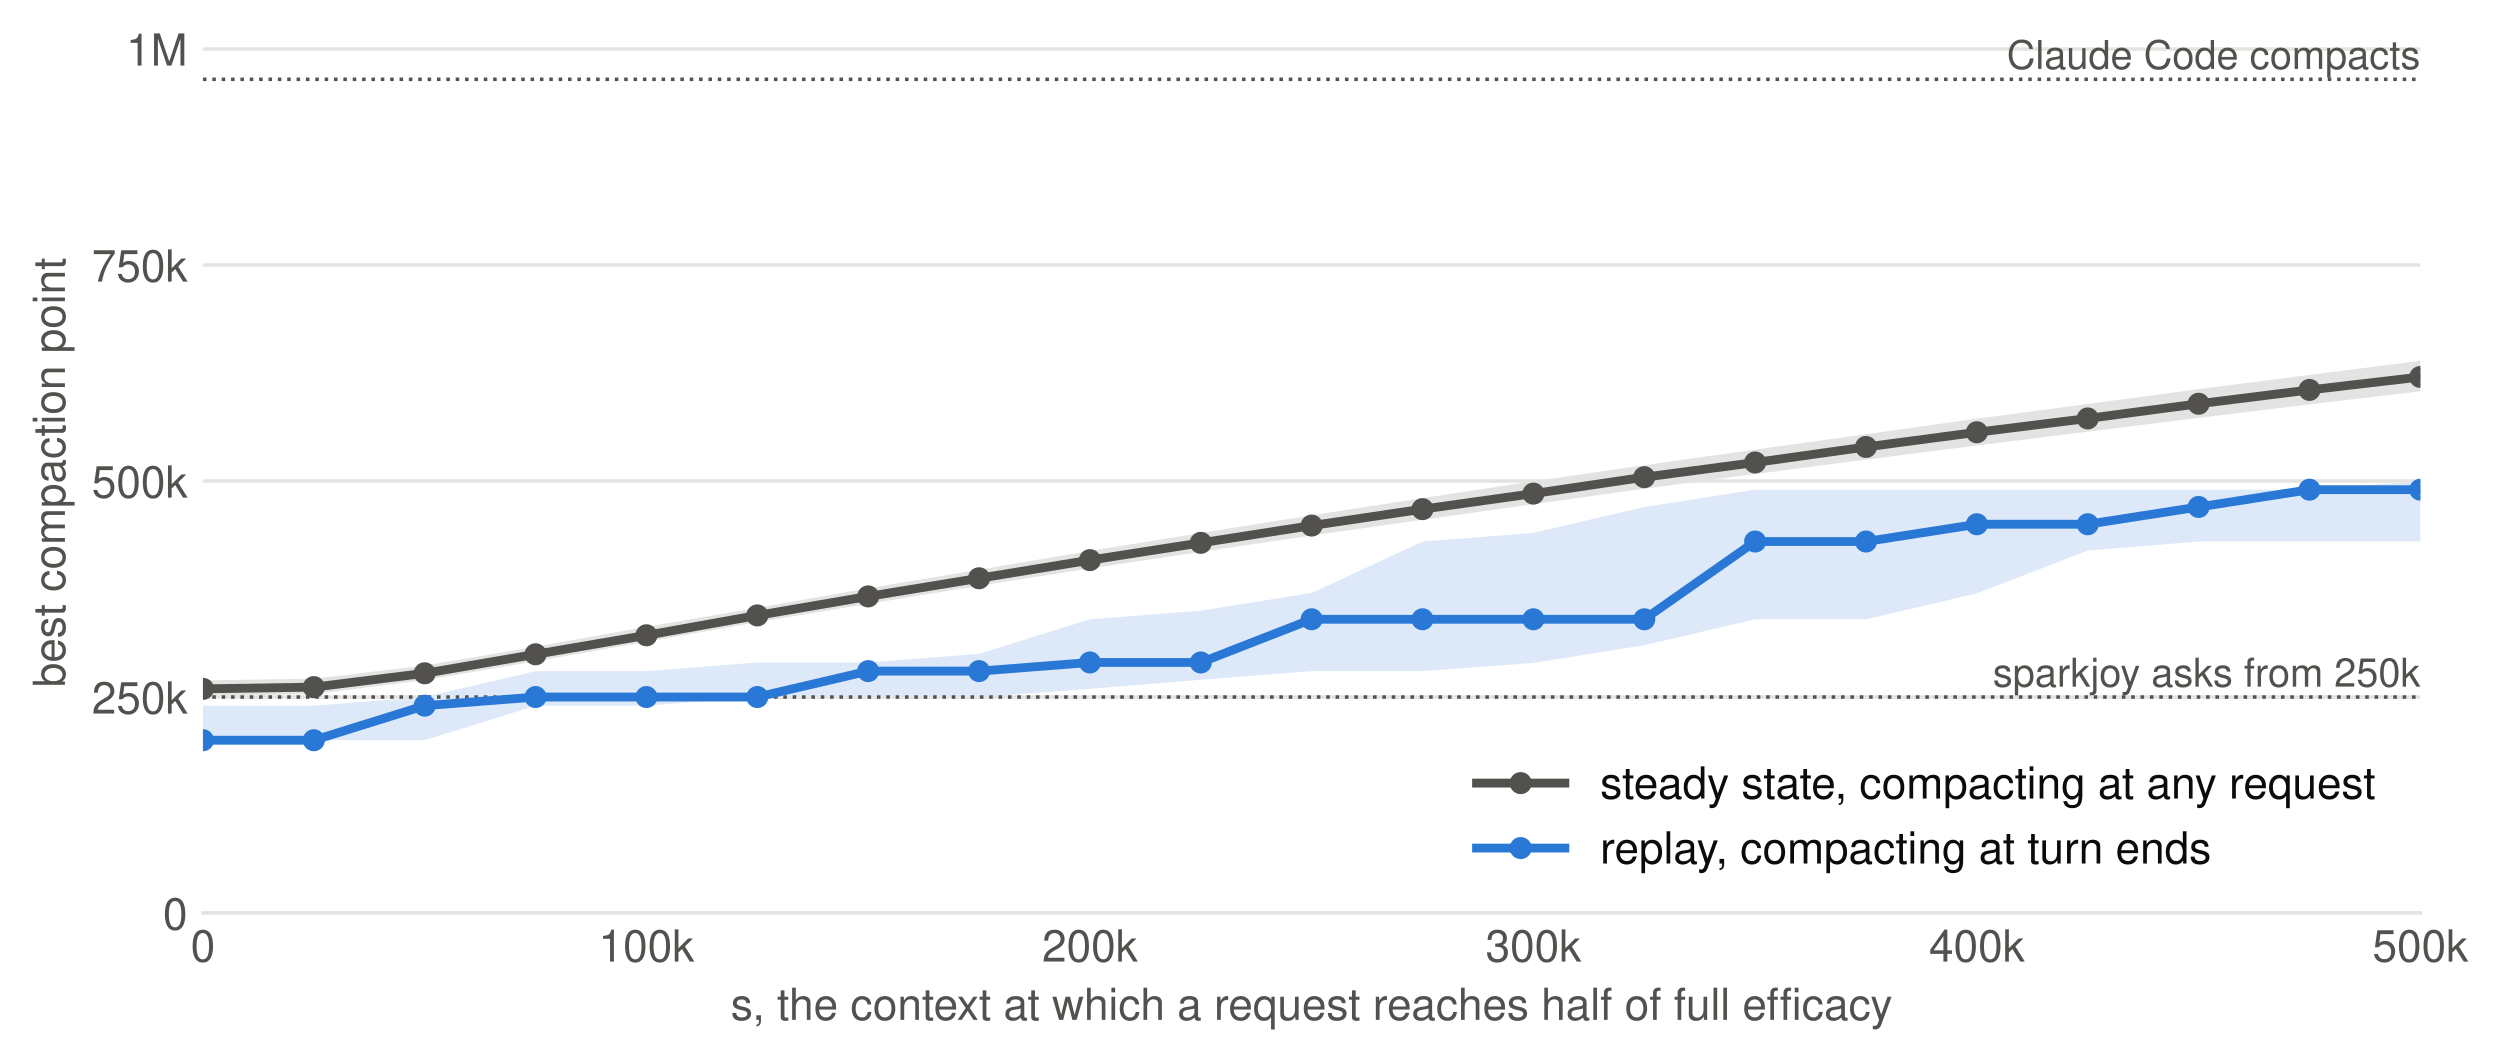
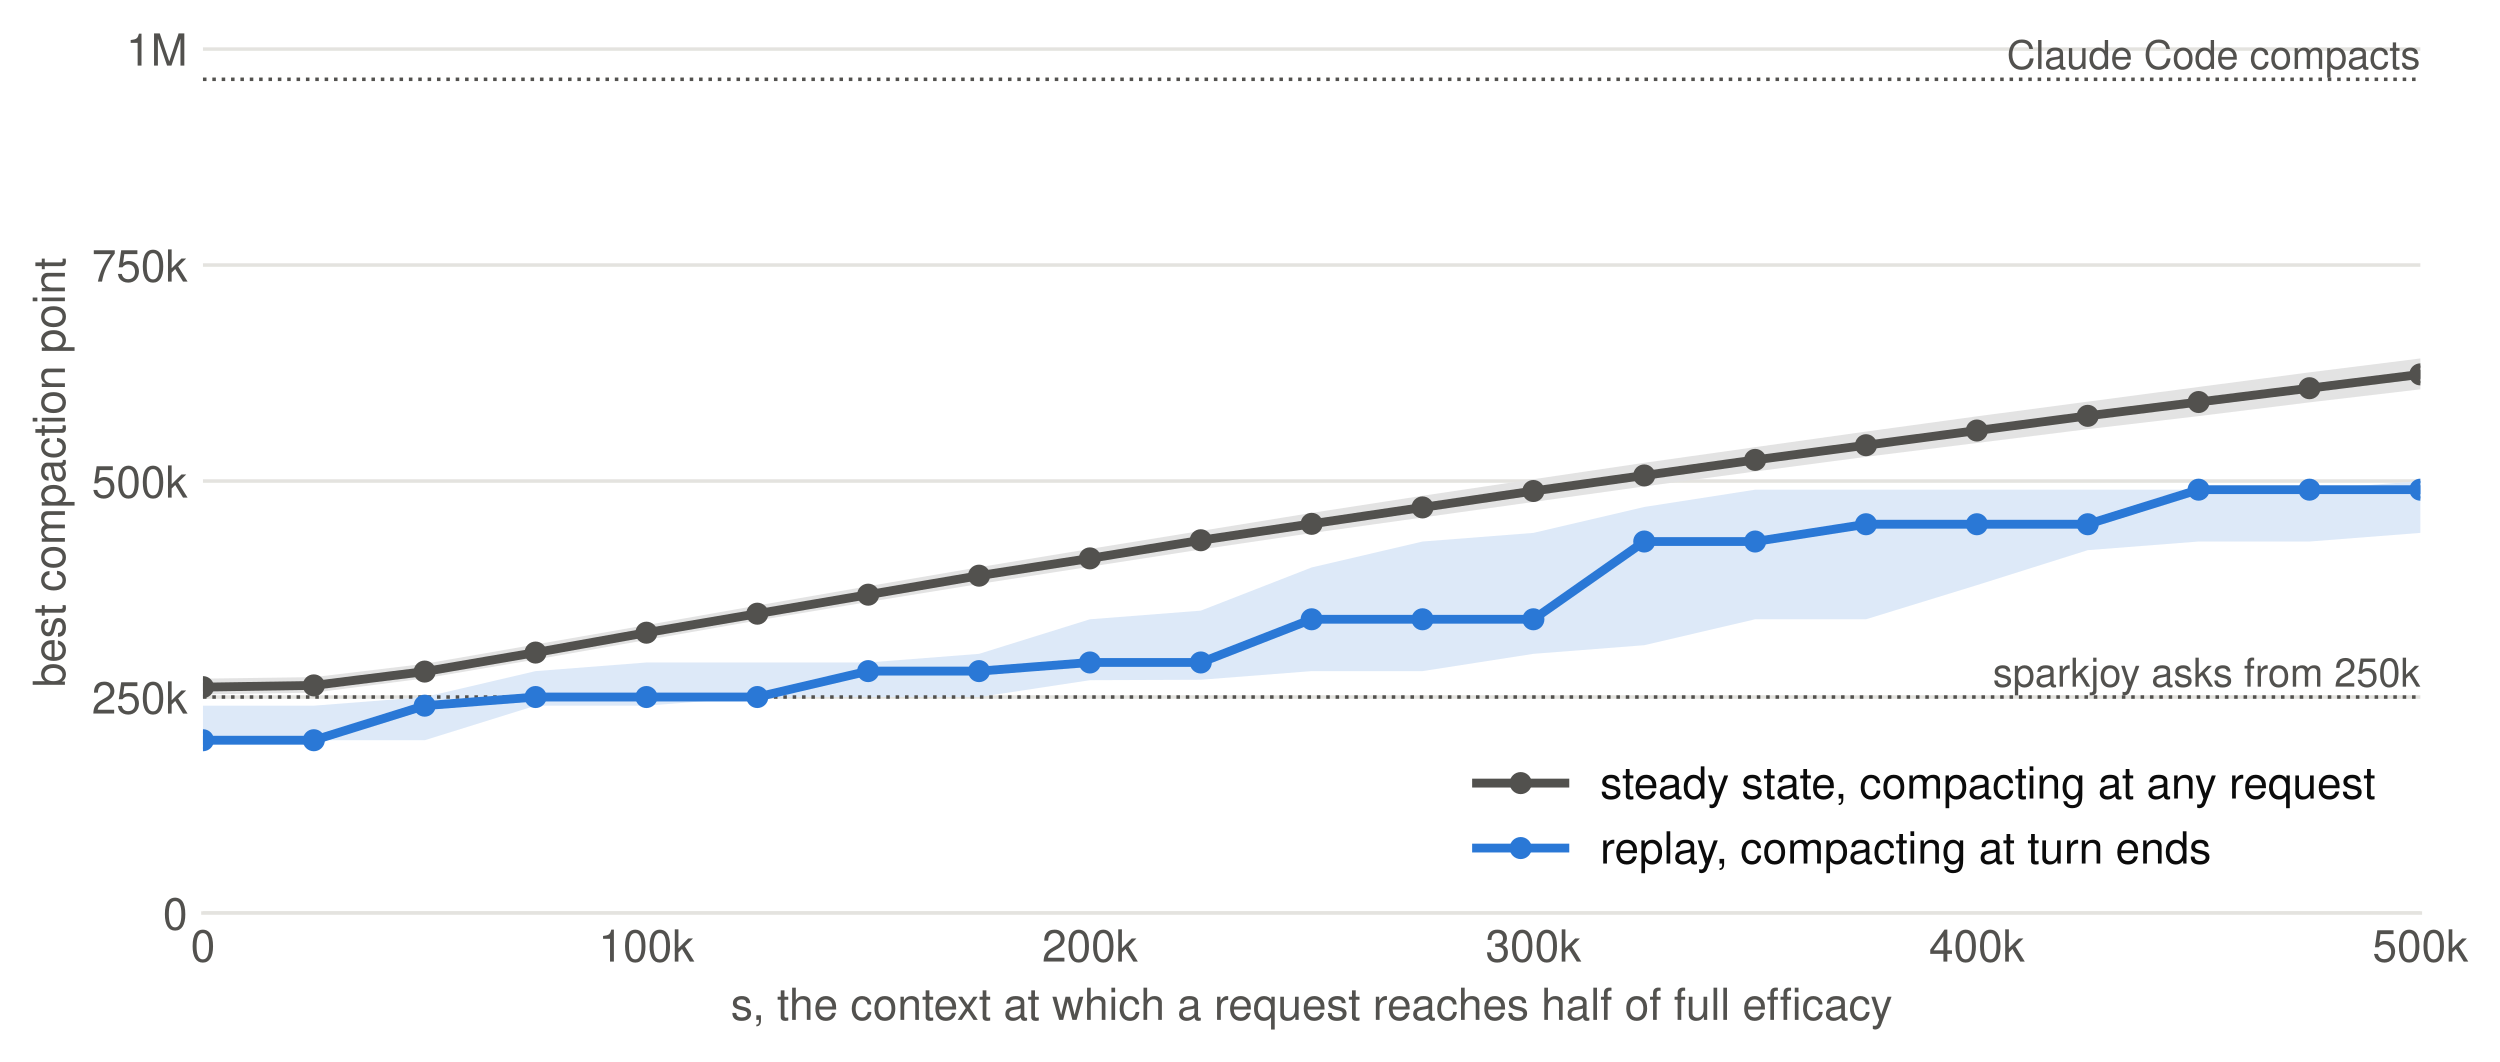
<svg xmlns="http://www.w3.org/2000/svg" xmlns:xlink="http://www.w3.org/1999/xlink" width="566.209pt" height="240.327pt" viewBox="0 0 566.209 240.327" version="1.1">
  <defs>
    <style type="text/css">*{stroke-linejoin: round; stroke-linecap: butt}</style>
  </defs>
  <g id="figure_1">
    <g id="patch_1">
      <path d="M 0 240.327  L 566.209 240.327  L 566.209 0  L 0 0  L 0 240.327  z " style="fill: none" />
    </g>
    <g id="axes_1">
      <g id="patch_2">
        <path d="M 45.967 206.784  L 548.167 206.784  L 548.167 7.2  L 45.967 7.2  L 45.967 206.784  z " style="fill: none" />
      </g>
      <g id="matplotlib.axis_1">
        <g id="xtick_1">
          <g id="line2d_1" />
          <g id="text_1">
            <text style="font-size: 10px; font-family: 'Helvetica', 'Arial', 'DejaVu Sans'; text-anchor: middle; fill: #52514e" x="45.967" y="217.784" transform="rotate(-0 45.96719 217.784)">0</text>
          </g>
        </g>
        <g id="xtick_2">
          <g id="line2d_2" />
          <g id="text_2">
            <text style="font-size: 10px; font-family: 'Helvetica', 'Arial', 'DejaVu Sans'; text-anchor: middle; fill: #52514e" x="146.407" y="217.784" transform="rotate(-0 146.4072 217.784)">100k</text>
          </g>
        </g>
        <g id="xtick_3">
          <g id="line2d_3" />
          <g id="text_3">
            <text style="font-size: 10px; font-family: 'Helvetica', 'Arial', 'DejaVu Sans'; text-anchor: middle; fill: #52514e" x="246.847" y="217.784" transform="rotate(-0 246.8472 217.784)">200k</text>
          </g>
        </g>
        <g id="xtick_4">
          <g id="line2d_4" />
          <g id="text_4">
            <text style="font-size: 10px; font-family: 'Helvetica', 'Arial', 'DejaVu Sans'; text-anchor: middle; fill: #52514e" x="347.287" y="217.784" transform="rotate(-0 347.2872 217.784)">300k</text>
          </g>
        </g>
        <g id="xtick_5">
          <g id="line2d_5" />
          <g id="text_5">
            <text style="font-size: 10px; font-family: 'Helvetica', 'Arial', 'DejaVu Sans'; text-anchor: middle; fill: #52514e" x="447.727" y="217.784" transform="rotate(-0 447.7272 217.784)">400k</text>
          </g>
        </g>
        <g id="xtick_6">
          <g id="line2d_6" />
          <g id="text_6">
            <text style="font-size: 10px; font-family: 'Helvetica', 'Arial', 'DejaVu Sans'; text-anchor: middle; fill: #52514e" x="548.167" y="217.784" transform="rotate(-0 548.1672 217.784)">500k</text>
          </g>
        </g>
        <g id="text_7">
          <text style="font-size: 10px; font-family: 'Helvetica', 'Arial', 'DejaVu Sans'; text-anchor: middle; fill: #52514e" x="297.067" y="230.983" transform="rotate(-0 297.0672 230.9832)">s, the context at which a request reaches half of full efficacy</text>
        </g>
      </g>
      <g id="matplotlib.axis_2">
        <g id="ytick_1">
          <g id="line2d_7">
            <path d="M 45.967 206.784  L 548.167 206.784  " clip-path="url(#pe589eab913)" style="fill: none; stroke: #e4e3df; stroke-width: 0.8; stroke-linecap: square" />
          </g>
          <g id="line2d_8" />
          <g id="text_8">
            <text style="font-size: 10px; font-family: 'Helvetica', 'Arial', 'DejaVu Sans'; text-anchor: end; fill: #52514e" x="42.467" y="210.534" transform="rotate(-0 42.46719 210.534)">0</text>
          </g>
        </g>
        <g id="ytick_2">
          <g id="line2d_9">
            <path d="M 45.967 157.866  L 548.167 157.866  " clip-path="url(#pe589eab913)" style="fill: none; stroke: #e4e3df; stroke-width: 0.8; stroke-linecap: square" />
          </g>
          <g id="line2d_10" />
          <g id="text_9">
            <text style="font-size: 10px; font-family: 'Helvetica', 'Arial', 'DejaVu Sans'; text-anchor: end; fill: #52514e" x="42.467" y="161.616" transform="rotate(-0 42.46719 161.6164)">250k</text>
          </g>
        </g>
        <g id="ytick_3">
          <g id="line2d_11">
            <path d="M 45.967 108.949  L 548.167 108.949  " clip-path="url(#pe589eab913)" style="fill: none; stroke: #e4e3df; stroke-width: 0.8; stroke-linecap: square" />
          </g>
          <g id="line2d_12" />
          <g id="text_10">
            <text style="font-size: 10px; font-family: 'Helvetica', 'Arial', 'DejaVu Sans'; text-anchor: end; fill: #52514e" x="42.467" y="112.699" transform="rotate(-0 42.46719 112.6987)">500k</text>
          </g>
        </g>
        <g id="ytick_4">
          <g id="line2d_13">
            <path d="M 45.967 60.031  L 548.167 60.031  " clip-path="url(#pe589eab913)" style="fill: none; stroke: #e4e3df; stroke-width: 0.8; stroke-linecap: square" />
          </g>
          <g id="line2d_14" />
          <g id="text_11">
            <text style="font-size: 10px; font-family: 'Helvetica', 'Arial', 'DejaVu Sans'; text-anchor: end; fill: #52514e" x="42.467" y="63.781" transform="rotate(-0 42.46719 63.78106)">750k</text>
          </g>
        </g>
        <g id="ytick_5">
          <g id="line2d_15">
            <path d="M 45.967 11.113  L 548.167 11.113  " clip-path="url(#pe589eab913)" style="fill: none; stroke: #e4e3df; stroke-width: 0.8; stroke-linecap: square" />
          </g>
          <g id="line2d_16" />
          <g id="text_12">
            <text style="font-size: 10px; font-family: 'Helvetica', 'Arial', 'DejaVu Sans'; text-anchor: end; fill: #52514e" x="42.467" y="14.863" transform="rotate(-0 42.46719 14.86341)">1M</text>
          </g>
        </g>
        <g id="text_13">
          <text style="font-size: 10px; font-family: 'Helvetica', 'Arial', 'DejaVu Sans'; text-anchor: middle; fill: #52514e" x="14.7" y="106.992" transform="rotate(-90 14.7 106.992)">best compaction point</text>
        </g>
      </g>
      <g id="FillBetweenPolyCollection_1">
        <defs>
-           <path id="mcec9eee51c" d="M 45.967 -86.232  L 45.967 -82.727  L 71.077 -83.118  L 96.187 -86.297  L 121.297 -90.559  L 146.407 -94.987  L 171.517 -99.406  L 196.627 -103.562  L 221.737 -107.659  L 246.847 -111.584  L 271.957 -115.34  L 297.067 -119.058  L 322.177 -122.605  L 347.287 -126.135  L 372.397 -129.646  L 397.507 -132.975  L 422.617 -136.228  L 447.727 -139.432  L 472.837 -142.563  L 497.947 -145.674  L 523.057 -148.751  L 548.167 -151.693  L 548.167 -158.627  L 548.167 -158.627  L 523.057 -155.411  L 497.947 -152.201  L 472.837 -148.843  L 447.727 -145.515  L 422.617 -141.997  L 397.507 -138.505  L 372.397 -134.983  L 347.287 -131.331  L 322.177 -127.515  L 297.067 -123.629  L 271.957 -119.618  L 246.847 -115.554  L 221.737 -111.307  L 196.627 -107.098  L 171.517 -102.666  L 146.407 -98.362  L 121.297 -93.865  L 96.187 -89.595  L 71.077 -86.623  L 45.967 -86.232  z " />
-         </defs>
-         <g clip-path="url(#pe589eab913)">
-           <use xlink:href="#mcec9eee51c" x="0" y="240.327" style="fill: #e3e3e3" />
+           <path id="mfe8b0d7adc" d="M 45.967 -86.623  L 45.967 -83.058  L 71.077 -83.449  L 96.187 -86.688  L 121.297 -90.95  L 146.407 -95.379  L 171.517 -99.798  L 196.627 -103.991  L 221.737 -108.062  L 246.847 -111.975  L 271.957 -115.877  L 297.067 -119.596  L 322.177 -123.119  L 347.287 -126.641  L 372.397 -130.163  L 397.507 -133.538  L 422.617 -136.864  L 447.727 -139.997  L 472.837 -143.133  L 497.947 -146.085  L 523.057 -149.196  L 548.167 -152.151  L 548.167 -159.145  L 548.167 -159.145  L 523.057 -155.999  L 497.947 -152.689  L 472.837 -149.363  L 447.727 -146.035  L 422.617 -142.584  L 397.507 -139.058  L 372.397 -135.512  L 347.287 -131.794  L 322.177 -128.047  L 297.067 -124.163  L 271.957 -120.082  L 246.847 -116.008  L 221.737 -111.863  L 196.627 -107.558  L 171.517 -103.185  L 146.407 -98.753  L 121.297 -94.365  L 96.187 -89.987  L 71.077 -86.968  L 45.967 -86.623  z " />
+         </defs>
+         <g clip-path="url(#pe589eab913)">
+           <use xlink:href="#mfe8b0d7adc" x="0" y="240.327" style="fill: #e3e3e3" />
        </g>
      </g>
      <g id="FillBetweenPolyCollection_2">
        <defs>
-           <path id="me3b108b234" d="M 45.967 -80.504  L 45.967 -72.677  L 71.077 -72.677  L 96.187 -72.677  L 121.297 -80.504  L 146.407 -80.504  L 171.517 -82.461  L 196.627 -82.461  L 221.737 -82.461  L 246.847 -84.319  L 271.957 -86.374  L 297.067 -88.331  L 322.177 -88.331  L 347.287 -90.19  L 372.397 -94.201  L 397.507 -100.071  L 422.617 -100.071  L 447.727 -105.941  L 472.837 -115.627  L 497.947 -117.681  L 523.057 -117.681  L 548.167 -117.681  L 548.167 -131.378  L 548.167 -131.378  L 523.057 -129.422  L 497.947 -129.422  L 472.837 -129.422  L 447.727 -129.422  L 422.617 -129.422  L 397.507 -129.422  L 372.397 -125.508  L 347.287 -119.638  L 322.177 -117.681  L 297.067 -106.039  L 271.957 -102.028  L 246.847 -100.071  L 221.737 -92.244  L 196.627 -90.287  L 171.517 -90.287  L 146.407 -88.331  L 121.297 -88.331  L 96.187 -82.461  L 71.077 -80.504  L 45.967 -80.504  z " />
-         </defs>
-         <g clip-path="url(#pe589eab913)">
-           <use xlink:href="#me3b108b234" x="0" y="240.327" style="fill: #dde9f8" />
+           <path id="m31e2c186ba" d="M 45.967 -80.504  L 45.967 -72.677  L 71.077 -72.677  L 96.187 -72.677  L 121.297 -80.504  L 146.407 -80.504  L 171.517 -82.461  L 196.627 -82.461  L 221.737 -82.461  L 246.847 -86.276  L 271.957 -86.374  L 297.067 -88.331  L 322.177 -88.331  L 347.287 -92.244  L 372.397 -94.201  L 397.507 -100.071  L 422.617 -100.071  L 447.727 -107.8  L 472.837 -115.725  L 497.947 -117.681  L 523.057 -117.681  L 548.167 -119.638  L 548.167 -131.378  L 548.167 -131.378  L 523.057 -129.422  L 497.947 -129.422  L 472.837 -129.422  L 447.727 -129.422  L 422.617 -129.422  L 397.507 -129.422  L 372.397 -125.508  L 347.287 -119.638  L 322.177 -117.681  L 297.067 -111.811  L 271.957 -102.028  L 246.847 -100.071  L 221.737 -92.244  L 196.627 -90.287  L 171.517 -90.287  L 146.407 -90.287  L 121.297 -88.331  L 96.187 -82.461  L 71.077 -80.504  L 45.967 -80.504  z " />
+         </defs>
+         <g clip-path="url(#pe589eab913)">
+           <use xlink:href="#m31e2c186ba" x="0" y="240.327" style="fill: #dde9f8" />
        </g>
      </g>
      <g id="line2d_17">
        <path d="M 45.967 157.866  L 548.167 157.866  " clip-path="url(#pe589eab913)" style="fill: none; stroke-dasharray: 0.8,1.32; stroke-dashoffset: 0; stroke: #52514e; stroke-width: 0.8" />
      </g>
      <g id="line2d_18">
        <path d="M 45.967 17.962  L 548.167 17.962  " clip-path="url(#pe589eab913)" style="fill: none; stroke-dasharray: 0.8,1.32; stroke-dashoffset: 0; stroke: #52514e; stroke-width: 0.8" />
      </g>
      <g id="line2d_19">
-         <path d="M 45.967 156.014  L 71.077 155.623  L 96.187 152.492  L 121.297 148.187  L 146.407 143.882  L 171.517 139.382  L 196.627 135.077  L 221.737 130.968  L 246.847 126.859  L 271.957 122.946  L 297.067 119.032  L 322.177 115.314  L 347.287 111.792  L 372.397 108.075  L 397.507 104.748  L 422.617 101.226  L 447.727 97.9  L 472.837 94.769  L 497.947 91.443  L 523.057 88.312  L 548.167 85.377  " clip-path="url(#pe589eab913)" style="fill: none; stroke: #52514e; stroke-width: 2; stroke-linecap: square" />
+         <path d="M 45.967 155.623  L 71.077 155.231  L 96.187 152.1  L 121.297 147.796  L 146.407 143.295  L 171.517 138.991  L 196.627 134.686  L 221.737 130.381  L 246.847 126.468  L 271.957 122.359  L 297.067 118.641  L 322.177 114.923  L 347.287 111.205  L 372.397 107.683  L 397.507 104.161  L 422.617 100.835  L 447.727 97.508  L 472.837 94.182  L 497.947 91.051  L 523.057 87.921  L 548.167 84.79  " clip-path="url(#pe589eab913)" style="fill: none; stroke: #52514e; stroke-width: 2; stroke-linecap: square" />
        <defs>
          <path id="m1e91a88537" d="M 0 2  C 0.53 2 1.039 1.789 1.414 1.414  C 1.789 1.039 2 0.53 2 0  C 2 -0.53 1.789 -1.039 1.414 -1.414  C 1.039 -1.789 0.53 -2 0 -2  C -0.53 -2 -1.039 -1.789 -1.414 -1.414  C -1.789 -1.039 -2 -0.53 -2 0  C -2 0.53 -1.789 1.039 -1.414 1.414  C -1.039 1.789 -0.53 2 0 2  z " style="stroke: #52514e" />
        </defs>
        <g clip-path="url(#pe589eab913)">
-           <use xlink:href="#m1e91a88537" x="45.967" y="156.014" style="fill: #52514e; stroke: #52514e" />
-           <use xlink:href="#m1e91a88537" x="71.077" y="155.623" style="fill: #52514e; stroke: #52514e" />
-           <use xlink:href="#m1e91a88537" x="96.187" y="152.492" style="fill: #52514e; stroke: #52514e" />
-           <use xlink:href="#m1e91a88537" x="121.297" y="148.187" style="fill: #52514e; stroke: #52514e" />
-           <use xlink:href="#m1e91a88537" x="146.407" y="143.882" style="fill: #52514e; stroke: #52514e" />
-           <use xlink:href="#m1e91a88537" x="171.517" y="139.382" style="fill: #52514e; stroke: #52514e" />
-           <use xlink:href="#m1e91a88537" x="196.627" y="135.077" style="fill: #52514e; stroke: #52514e" />
-           <use xlink:href="#m1e91a88537" x="221.737" y="130.968" style="fill: #52514e; stroke: #52514e" />
-           <use xlink:href="#m1e91a88537" x="246.847" y="126.859" style="fill: #52514e; stroke: #52514e" />
-           <use xlink:href="#m1e91a88537" x="271.957" y="122.946" style="fill: #52514e; stroke: #52514e" />
-           <use xlink:href="#m1e91a88537" x="297.067" y="119.032" style="fill: #52514e; stroke: #52514e" />
-           <use xlink:href="#m1e91a88537" x="322.177" y="115.314" style="fill: #52514e; stroke: #52514e" />
-           <use xlink:href="#m1e91a88537" x="347.287" y="111.792" style="fill: #52514e; stroke: #52514e" />
-           <use xlink:href="#m1e91a88537" x="372.397" y="108.075" style="fill: #52514e; stroke: #52514e" />
-           <use xlink:href="#m1e91a88537" x="397.507" y="104.748" style="fill: #52514e; stroke: #52514e" />
-           <use xlink:href="#m1e91a88537" x="422.617" y="101.226" style="fill: #52514e; stroke: #52514e" />
-           <use xlink:href="#m1e91a88537" x="447.727" y="97.9" style="fill: #52514e; stroke: #52514e" />
-           <use xlink:href="#m1e91a88537" x="472.837" y="94.769" style="fill: #52514e; stroke: #52514e" />
-           <use xlink:href="#m1e91a88537" x="497.947" y="91.443" style="fill: #52514e; stroke: #52514e" />
-           <use xlink:href="#m1e91a88537" x="523.057" y="88.312" style="fill: #52514e; stroke: #52514e" />
-           <use xlink:href="#m1e91a88537" x="548.167" y="85.377" style="fill: #52514e; stroke: #52514e" />
+           <use xlink:href="#m1e91a88537" x="45.967" y="155.623" style="fill: #52514e; stroke: #52514e" />
+           <use xlink:href="#m1e91a88537" x="71.077" y="155.231" style="fill: #52514e; stroke: #52514e" />
+           <use xlink:href="#m1e91a88537" x="96.187" y="152.1" style="fill: #52514e; stroke: #52514e" />
+           <use xlink:href="#m1e91a88537" x="121.297" y="147.796" style="fill: #52514e; stroke: #52514e" />
+           <use xlink:href="#m1e91a88537" x="146.407" y="143.295" style="fill: #52514e; stroke: #52514e" />
+           <use xlink:href="#m1e91a88537" x="171.517" y="138.991" style="fill: #52514e; stroke: #52514e" />
+           <use xlink:href="#m1e91a88537" x="196.627" y="134.686" style="fill: #52514e; stroke: #52514e" />
+           <use xlink:href="#m1e91a88537" x="221.737" y="130.381" style="fill: #52514e; stroke: #52514e" />
+           <use xlink:href="#m1e91a88537" x="246.847" y="126.468" style="fill: #52514e; stroke: #52514e" />
+           <use xlink:href="#m1e91a88537" x="271.957" y="122.359" style="fill: #52514e; stroke: #52514e" />
+           <use xlink:href="#m1e91a88537" x="297.067" y="118.641" style="fill: #52514e; stroke: #52514e" />
+           <use xlink:href="#m1e91a88537" x="322.177" y="114.923" style="fill: #52514e; stroke: #52514e" />
+           <use xlink:href="#m1e91a88537" x="347.287" y="111.205" style="fill: #52514e; stroke: #52514e" />
+           <use xlink:href="#m1e91a88537" x="372.397" y="107.683" style="fill: #52514e; stroke: #52514e" />
+           <use xlink:href="#m1e91a88537" x="397.507" y="104.161" style="fill: #52514e; stroke: #52514e" />
+           <use xlink:href="#m1e91a88537" x="422.617" y="100.835" style="fill: #52514e; stroke: #52514e" />
+           <use xlink:href="#m1e91a88537" x="447.727" y="97.508" style="fill: #52514e; stroke: #52514e" />
+           <use xlink:href="#m1e91a88537" x="472.837" y="94.182" style="fill: #52514e; stroke: #52514e" />
+           <use xlink:href="#m1e91a88537" x="497.947" y="91.051" style="fill: #52514e; stroke: #52514e" />
+           <use xlink:href="#m1e91a88537" x="523.057" y="87.921" style="fill: #52514e; stroke: #52514e" />
+           <use xlink:href="#m1e91a88537" x="548.167" y="84.79" style="fill: #52514e; stroke: #52514e" />
        </g>
      </g>
      <g id="line2d_20">
-         <path d="M 45.967 167.65  L 71.077 167.65  L 96.187 159.823  L 121.297 157.866  L 146.407 157.866  L 171.517 157.866  L 196.627 151.996  L 221.737 151.996  L 246.847 150.04  L 271.957 150.04  L 297.067 140.256  L 322.177 140.256  L 347.287 140.256  L 372.397 140.256  L 397.507 122.646  L 422.617 122.646  L 447.727 118.732  L 472.837 118.732  L 497.947 114.819  L 523.057 110.905  L 548.167 110.905  " clip-path="url(#pe589eab913)" style="fill: none; stroke: #2a78d6; stroke-width: 2; stroke-linecap: square" />
+         <path d="M 45.967 167.65  L 71.077 167.65  L 96.187 159.823  L 121.297 157.866  L 146.407 157.866  L 171.517 157.866  L 196.627 151.996  L 221.737 151.996  L 246.847 150.04  L 271.957 150.04  L 297.067 140.256  L 322.177 140.256  L 347.287 140.256  L 372.397 122.646  L 397.507 122.646  L 422.617 118.732  L 447.727 118.732  L 472.837 118.732  L 497.947 110.905  L 523.057 110.905  L 548.167 110.905  " clip-path="url(#pe589eab913)" style="fill: none; stroke: #2a78d6; stroke-width: 2; stroke-linecap: square" />
        <defs>
          <path id="m4f8a6ebb5b" d="M 0 2  C 0.53 2 1.039 1.789 1.414 1.414  C 1.789 1.039 2 0.53 2 0  C 2 -0.53 1.789 -1.039 1.414 -1.414  C 1.039 -1.789 0.53 -2 0 -2  C -0.53 -2 -1.039 -1.789 -1.414 -1.414  C -1.789 -1.039 -2 -0.53 -2 0  C -2 0.53 -1.789 1.039 -1.414 1.414  C -1.039 1.789 -0.53 2 0 2  z " style="stroke: #2a78d6" />
        </defs>
        <g clip-path="url(#pe589eab913)">
          <use xlink:href="#m4f8a6ebb5b" x="45.967" y="167.65" style="fill: #2a78d6; stroke: #2a78d6" />
          <use xlink:href="#m4f8a6ebb5b" x="71.077" y="167.65" style="fill: #2a78d6; stroke: #2a78d6" />
          <use xlink:href="#m4f8a6ebb5b" x="96.187" y="159.823" style="fill: #2a78d6; stroke: #2a78d6" />
          <use xlink:href="#m4f8a6ebb5b" x="121.297" y="157.866" style="fill: #2a78d6; stroke: #2a78d6" />
          <use xlink:href="#m4f8a6ebb5b" x="146.407" y="157.866" style="fill: #2a78d6; stroke: #2a78d6" />
          <use xlink:href="#m4f8a6ebb5b" x="171.517" y="157.866" style="fill: #2a78d6; stroke: #2a78d6" />
          <use xlink:href="#m4f8a6ebb5b" x="196.627" y="151.996" style="fill: #2a78d6; stroke: #2a78d6" />
          <use xlink:href="#m4f8a6ebb5b" x="221.737" y="151.996" style="fill: #2a78d6; stroke: #2a78d6" />
          <use xlink:href="#m4f8a6ebb5b" x="246.847" y="150.04" style="fill: #2a78d6; stroke: #2a78d6" />
          <use xlink:href="#m4f8a6ebb5b" x="271.957" y="150.04" style="fill: #2a78d6; stroke: #2a78d6" />
          <use xlink:href="#m4f8a6ebb5b" x="297.067" y="140.256" style="fill: #2a78d6; stroke: #2a78d6" />
          <use xlink:href="#m4f8a6ebb5b" x="322.177" y="140.256" style="fill: #2a78d6; stroke: #2a78d6" />
          <use xlink:href="#m4f8a6ebb5b" x="347.287" y="140.256" style="fill: #2a78d6; stroke: #2a78d6" />
-           <use xlink:href="#m4f8a6ebb5b" x="372.397" y="140.256" style="fill: #2a78d6; stroke: #2a78d6" />
+           <use xlink:href="#m4f8a6ebb5b" x="372.397" y="122.646" style="fill: #2a78d6; stroke: #2a78d6" />
          <use xlink:href="#m4f8a6ebb5b" x="397.507" y="122.646" style="fill: #2a78d6; stroke: #2a78d6" />
-           <use xlink:href="#m4f8a6ebb5b" x="422.617" y="122.646" style="fill: #2a78d6; stroke: #2a78d6" />
+           <use xlink:href="#m4f8a6ebb5b" x="422.617" y="118.732" style="fill: #2a78d6; stroke: #2a78d6" />
          <use xlink:href="#m4f8a6ebb5b" x="447.727" y="118.732" style="fill: #2a78d6; stroke: #2a78d6" />
          <use xlink:href="#m4f8a6ebb5b" x="472.837" y="118.732" style="fill: #2a78d6; stroke: #2a78d6" />
-           <use xlink:href="#m4f8a6ebb5b" x="497.947" y="114.819" style="fill: #2a78d6; stroke: #2a78d6" />
+           <use xlink:href="#m4f8a6ebb5b" x="497.947" y="110.905" style="fill: #2a78d6; stroke: #2a78d6" />
          <use xlink:href="#m4f8a6ebb5b" x="523.057" y="110.905" style="fill: #2a78d6; stroke: #2a78d6" />
          <use xlink:href="#m4f8a6ebb5b" x="548.167" y="110.905" style="fill: #2a78d6; stroke: #2a78d6" />
        </g>
      </g>
      <g id="patch_3">
        <path d="M 45.967 206.784  L 548.167 206.784  " style="fill: none; stroke: #e4e3df; stroke-width: 0.8; stroke-linejoin: miter; stroke-linecap: square" />
      </g>
      <g id="text_14">
        <text style="font-size: 9px; font-family: 'Helvetica', 'Arial', 'DejaVu Sans'; text-anchor: end; fill: #52514e" x="548.167" y="155.518" transform="rotate(-0 548.1672 155.5183)">sparkjoy asks from 250k</text>
      </g>
      <g id="text_15">
        <text style="font-size: 9px; font-family: 'Helvetica', 'Arial', 'DejaVu Sans'; text-anchor: end; fill: #52514e" x="548.167" y="15.614" transform="rotate(-0 548.1672 15.61383)">Claude Code compacts</text>
      </g>
      <g id="legend_1">
        <g id="line2d_21">
          <path d="M 334.413 177.359  L 344.413 177.359  L 354.413 177.359  " style="fill: none; stroke: #52514e; stroke-width: 2; stroke-linecap: square" />
          <g>
            <use xlink:href="#m1e91a88537" x="344.413" y="177.359" style="fill: #52514e; stroke: #52514e" />
          </g>
        </g>
        <g id="text_16">
          <text style="font-size: 10px; font-family: 'Helvetica', 'Arial', 'DejaVu Sans'; text-anchor: start; fill: #0b0b0b" x="362.413" y="180.859" transform="rotate(-0 362.4125 180.859)">steady state, compacting at any request</text>
        </g>
        <g id="line2d_22">
          <path d="M 334.413 192.071  L 344.413 192.071  L 354.413 192.071  " style="fill: none; stroke: #2a78d6; stroke-width: 2; stroke-linecap: square" />
          <g>
            <use xlink:href="#m4f8a6ebb5b" x="344.413" y="192.071" style="fill: #2a78d6; stroke: #2a78d6" />
          </g>
        </g>
        <g id="text_17">
          <text style="font-size: 10px; font-family: 'Helvetica', 'Arial', 'DejaVu Sans'; text-anchor: start; fill: #0b0b0b" x="362.413" y="195.571" transform="rotate(-0 362.4125 195.5715)">replay, compacting at turn ends</text>
        </g>
      </g>
    </g>
  </g>
  <defs>
    <clipPath id="pe589eab913">
      <rect x="45.967" y="7.2" width="502.2" height="199.584" />
    </clipPath>
  </defs>
</svg>
